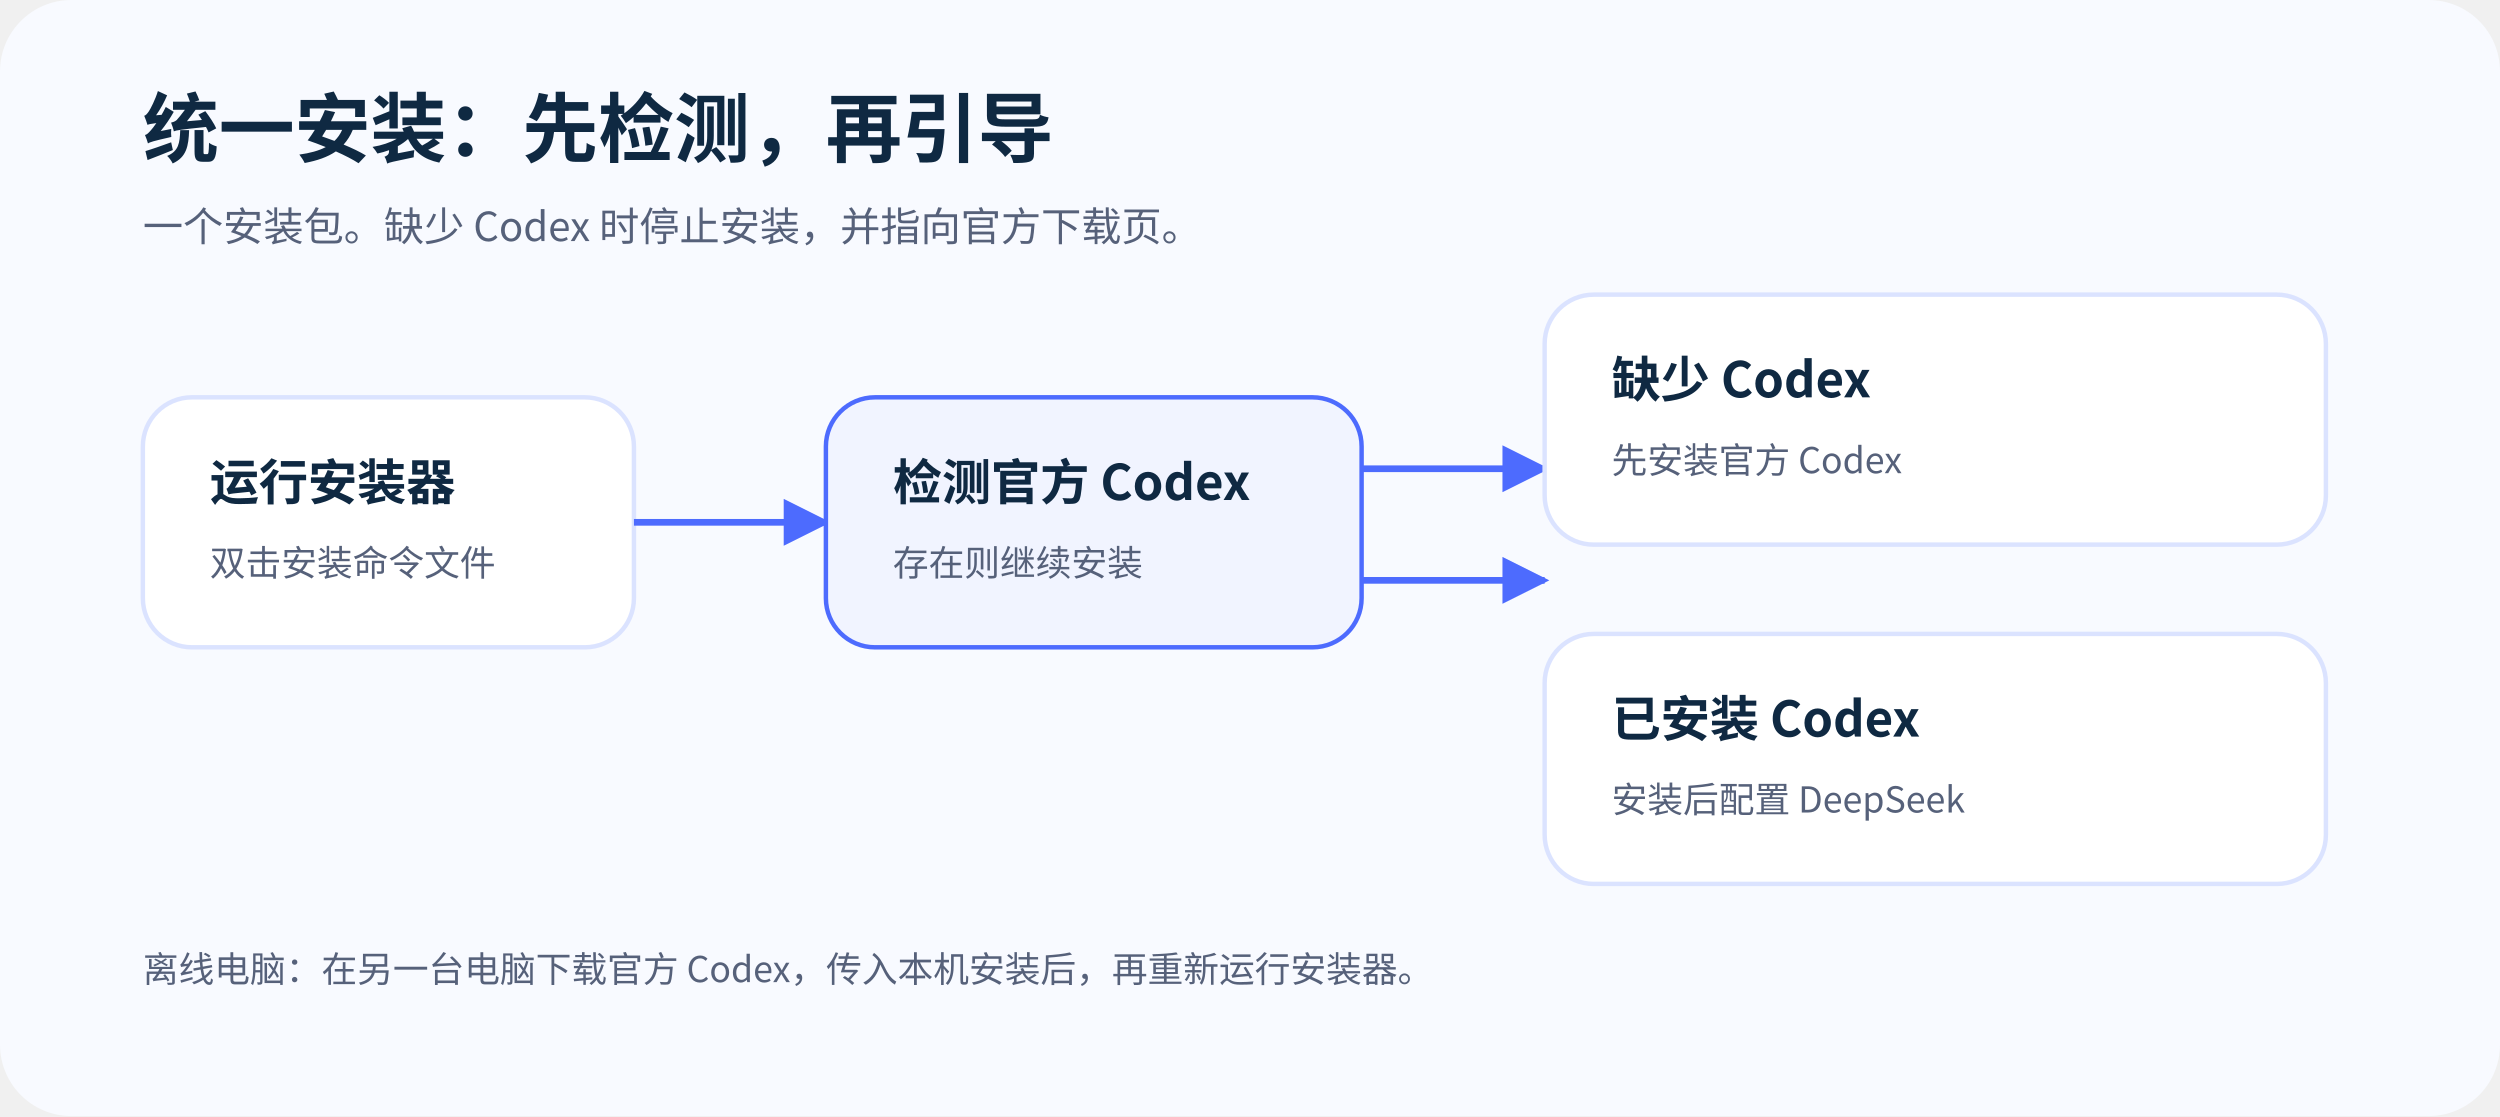
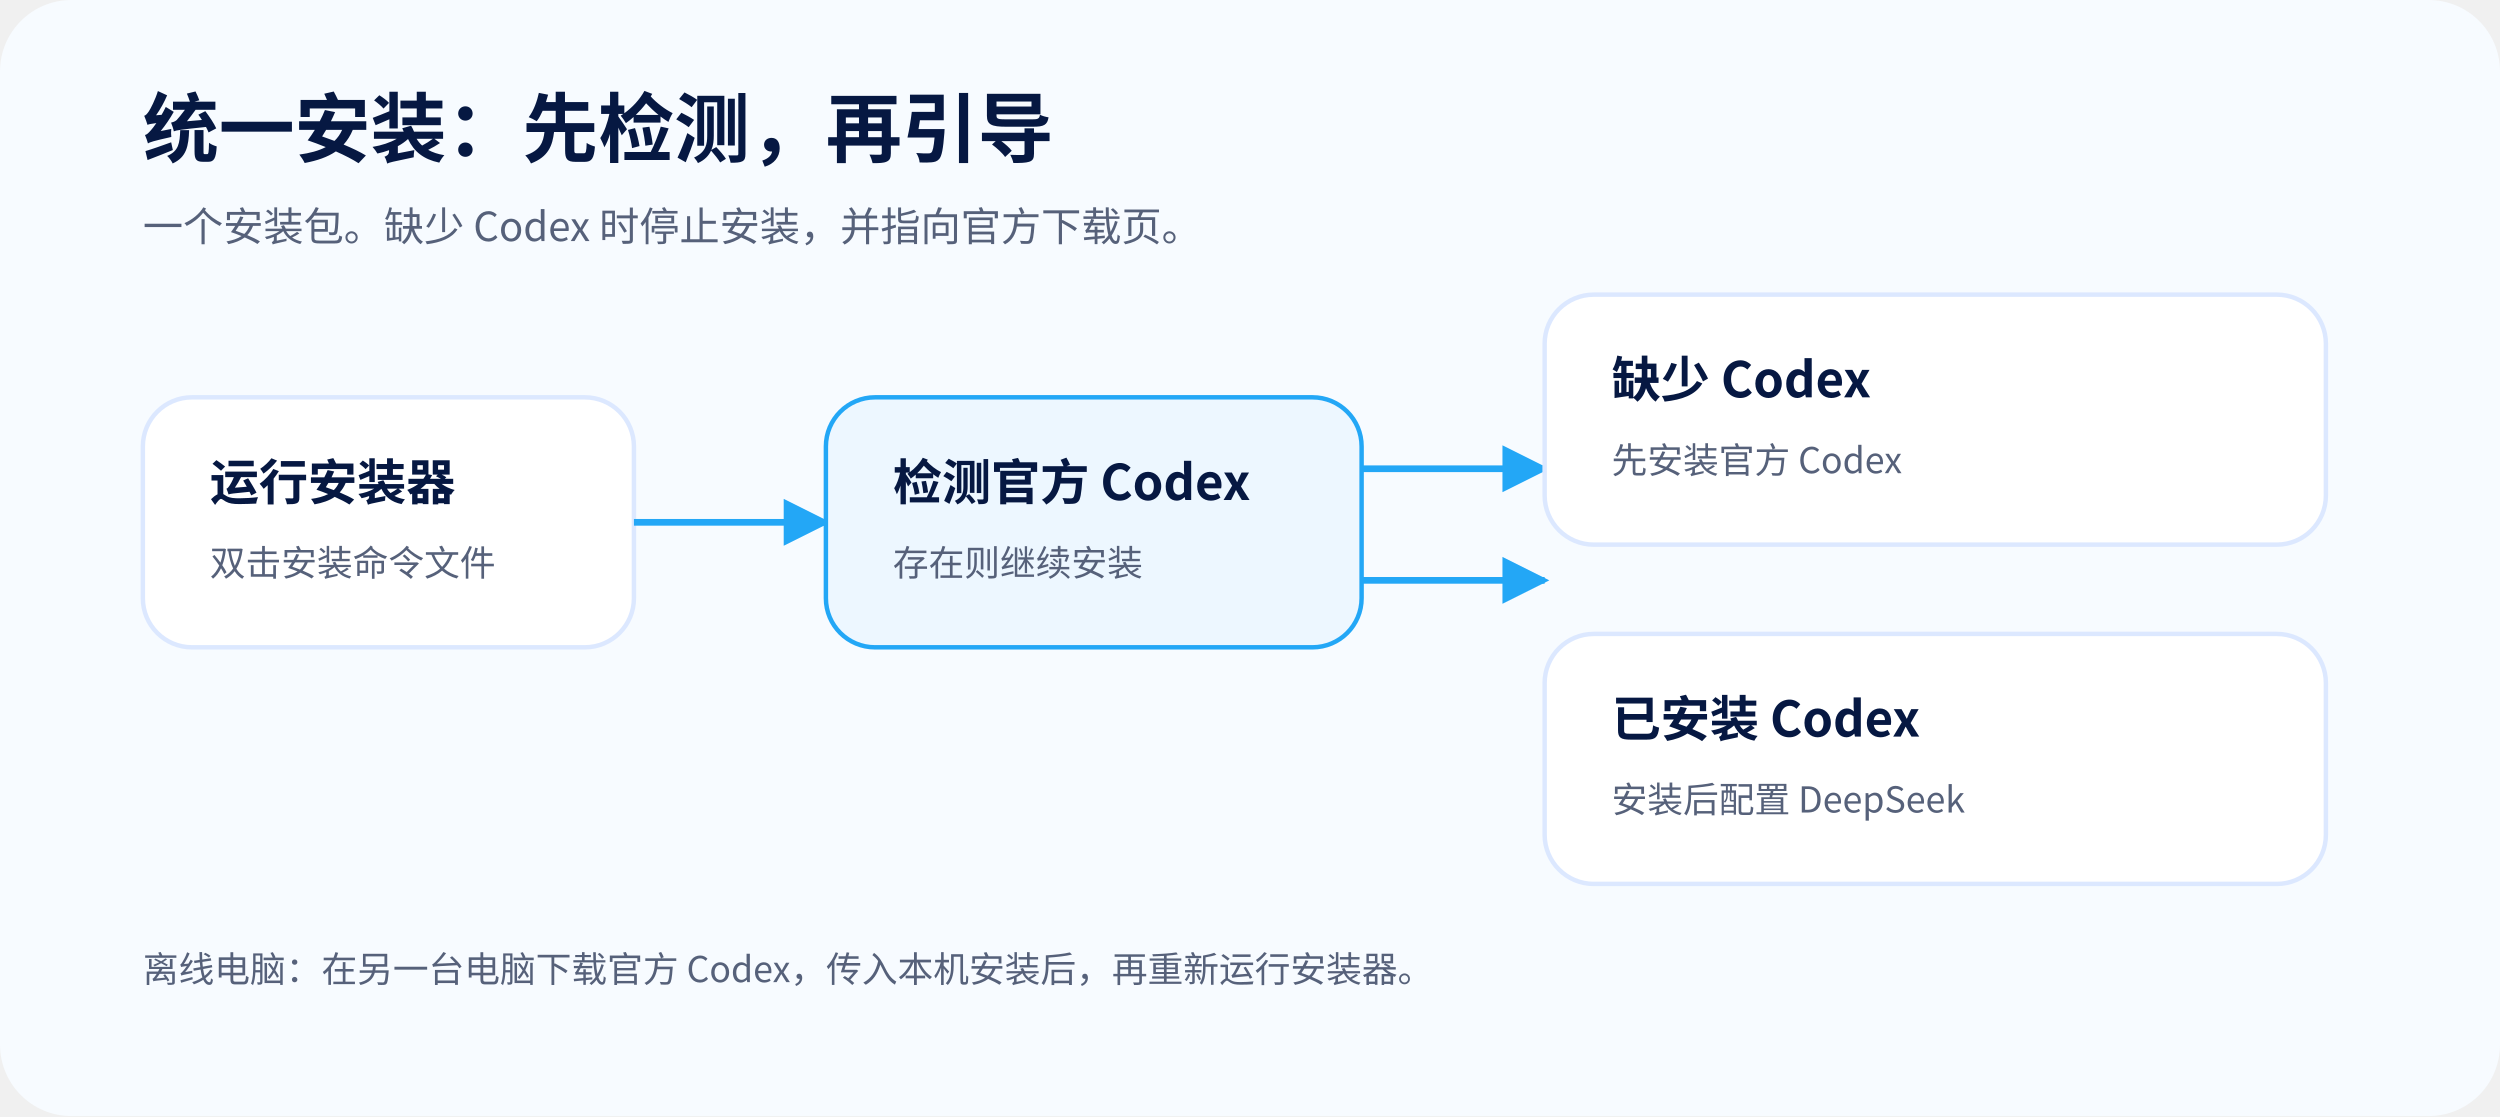
<svg xmlns="http://www.w3.org/2000/svg" width="1120" height="500" viewBox="0 0 1120 500" role="img" aria-labelledby="title desc">
  <defs>
    <style>
-       .bg{fill:#f8faff}
-       .card{fill:#fff;stroke:#dbe3ff;stroke-width:2}
-       .action{fill:#f1f4ff;stroke:#4D6BFE;stroke-width:2}
-       .txt{font-family:'PingFang SC','Hiragino Sans GB','Noto Sans CJK SC','Microsoft YaHei',Inter,ui-sans-serif,system-ui,-apple-system,BlinkMacSystemFont,'Segoe UI',sans-serif;fill:#0f2942}
+       .bg{fill:#f7fbff}
+       .card{fill:#fff;stroke:#dce8ff;stroke-width:2}
+       .action{fill:#edf7ff;stroke:#23a7f6;stroke-width:2}
+       .txt{font-family:'PingFang SC','Hiragino Sans GB','Noto Sans CJK SC','Microsoft YaHei',Inter,ui-sans-serif,system-ui,-apple-system,BlinkMacSystemFont,'Segoe UI',sans-serif;fill:#061842}
      .sub{fill:#56617a}
-       .line{stroke:#4D6BFE;stroke-width:3;fill:none;marker-end:url(#arrow)}
+       .line{stroke:#23a7f6;stroke-width:3;fill:none;marker-end:url(#arrow)}
    </style>
    <marker id="arrow" viewBox="0 0 10 10" refX="9" refY="5" markerWidth="7" markerHeight="7" orient="auto-start-reverse">
-       <path d="M0 0 10 5 0 10z" fill="#4D6BFE" />
+       <path d="M0 0 10 5 0 10z" fill="#23a7f6" />
    </marker>
  </defs>
  <rect class="bg" width="1120" height="500" rx="32" />
  <text class="txt" x="64" y="70" font-size="34" font-weight="760">统一安装：先检测，再引导</text>
  <text class="txt sub" x="64" y="108" font-size="18">一个安装包。缺少 Codex 时停止安装，并指向官方下载页。</text>
  <rect class="card" x="64" y="178" width="220" height="112" rx="22" />
  <text class="txt" x="94" y="224" font-size="22" font-weight="720">运行安装器</text>
  <text class="txt sub" x="94" y="258" font-size="16">双击安装命令文件</text>
  <path class="line" d="M284 234h86" />
  <rect class="action" x="370" y="178" width="240" height="112" rx="22" />
  <text class="txt" x="400" y="224" font-size="22" font-weight="720">检测官方 Codex</text>
  <text class="txt sub" x="400" y="258" font-size="16">存在则继续安装</text>
  <path class="line" d="M610 210h82" />
  <path class="line" d="M610 260h82" />
  <rect class="card" x="692" y="132" width="350" height="112" rx="22" />
  <text class="txt" x="722" y="178" font-size="22" font-weight="720">缺少 Codex</text>
  <text class="txt sub" x="722" y="212" font-size="16">先安装官方 Codex</text>
  <rect class="card" x="692" y="284" width="350" height="112" rx="22" />
  <text class="txt" x="722" y="330" font-size="22" font-weight="720">已安装 Codex</text>
  <text class="txt sub" x="722" y="364" font-size="16">安装后配置 DeepSeek</text>
  <text class="txt sub" x="64" y="440" font-size="16">离线电脑：在另一台电脑下载官方 Codex，传入本机安装后，再重新运行安装器。</text>
</svg>
